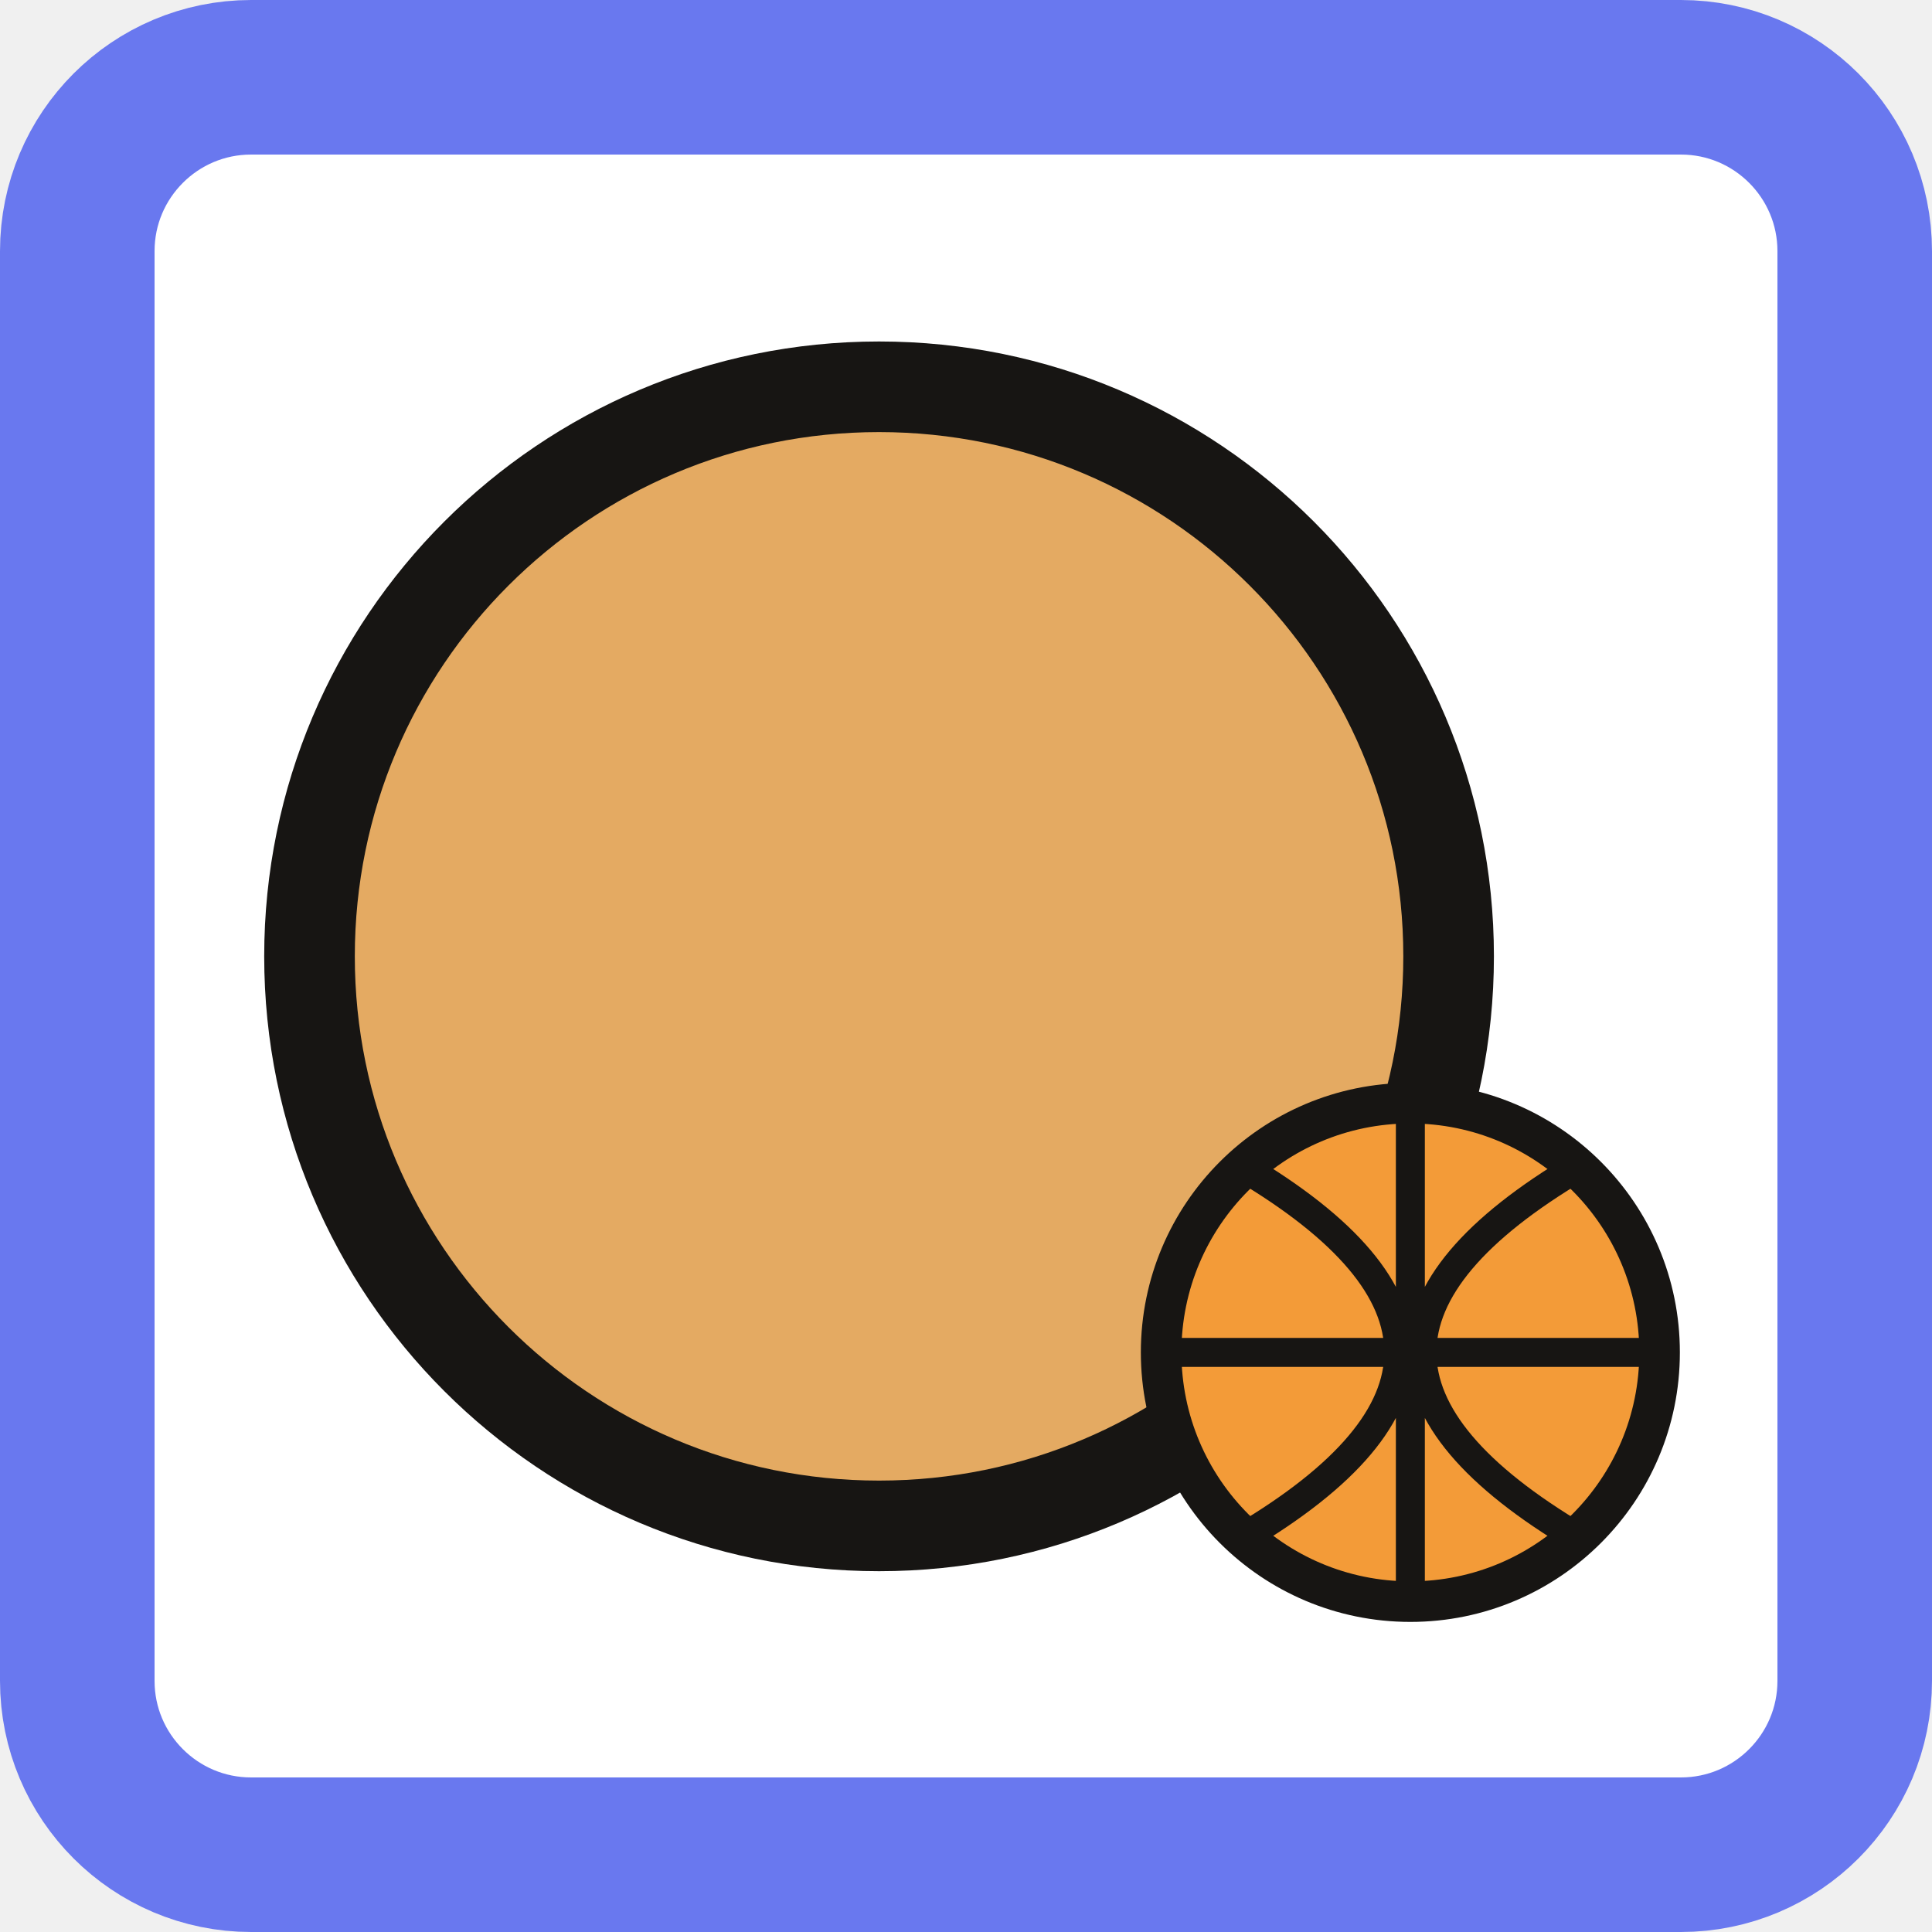
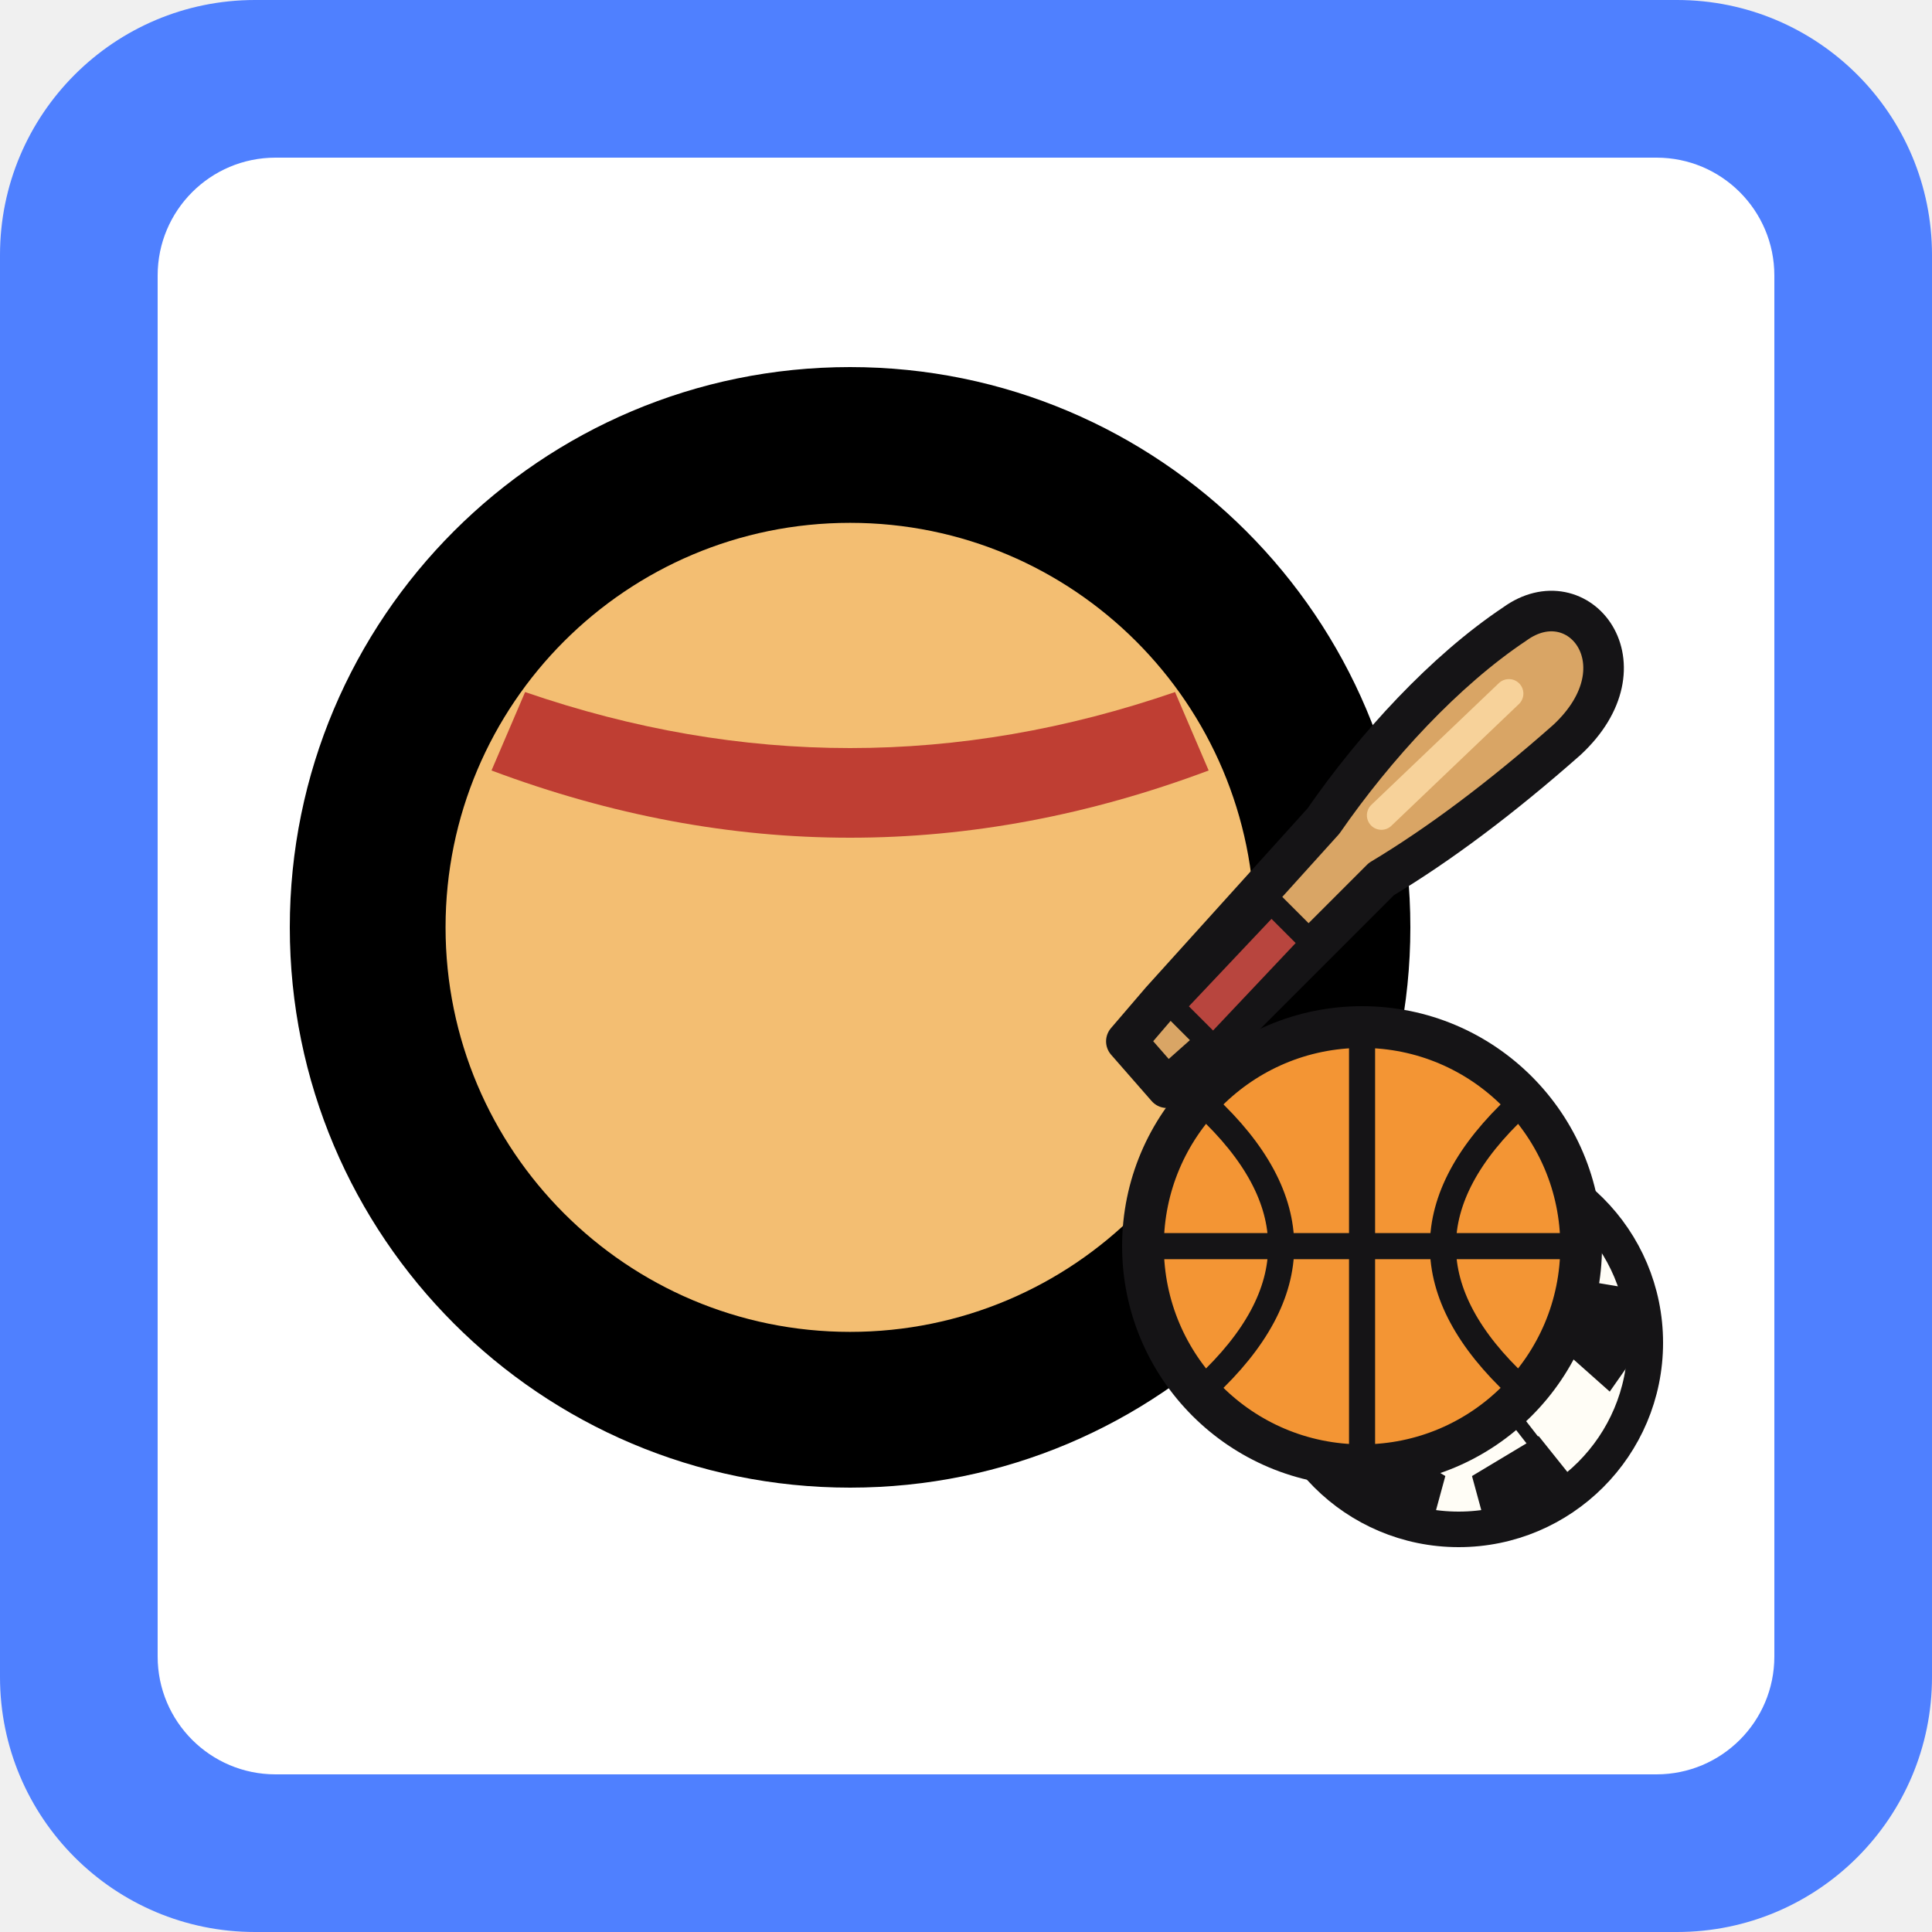
<svg xmlns="http://www.w3.org/2000/svg" width="100" height="100" viewBox="0 0 100 100">
-   <g stroke="#171513" stroke-width="7" stroke-linejoin="round">
-     <rect x="4" y="4" width="92" height="92" rx="9" fill="#fff" stroke="#6978ef" stroke-width="8" />
-     <g transform="translate(12 16) scale(0.67)">
-       <circle cx="50" cy="50" r="44" fill="#e4aa62" />
+   <defs>
+     <clipPath id="inside">
+       <rect x="10.5" y="10.5" width="79" height="79" rx="4" />
+     </clipPath>
+   </defs>
+   <rect width="100" height="100" rx="13.2" fill="#4f80ff" />
+   <rect x="8.16" y="8.16" width="83.68" height="83.68" rx="6.1" fill="#fff" />
+   <g clip-path="url(#inside)">
+     <g transform="translate(15 19) scale(0.58)">
+       <circle cx="50" cy="50" r="50" fill="#000" />
+       <circle cx="50" cy="50" r="36.1" fill="#f3be72" />
+       <path d="M18 36q32 12 64 0l-3-7q-29 10-58 0Z" fill="#bf3e33" />
    </g>
-     <g transform="translate(58 55) scale(0.3)">
-       <circle cx="50" cy="50" r="43" fill="#f39b38" />
-       <path d="M8 50h84M50 8v84M21 18q54 32 0 64M79 18q-54 32 0 64" fill="none" stroke-width="5" />
+     <g transform="translate(55 29) scale(0.3)">
+       <g stroke-linecap="round" stroke-linejoin="round">
+         <path d="M11 83l7 8 9-8 28-28q15-9 32-24c14-13 2-28-9-20-12 8-24 21-33 34L17 76Z" fill="#d9a565" stroke="#151416" stroke-width="7" />
+         <path d="m19 77 7 7 17-18-7-7Z" fill="#b8453e" stroke="#151416" stroke-width="4" />
+         <path d="M55 44 77 23" fill="none" stroke="#f7d29a" stroke-width="5" />
+       </g>
+     </g>
+     <g transform="translate(64 58) scale(0.23)">
+       <g stroke-linecap="round" stroke-linejoin="round">
+         <circle cx="50" cy="50" r="42" fill="#fffdf6" stroke="#151416" stroke-width="8" />
+         <path d="m50 30 19 14-7 23H38l-7-23Z M34 11l16-3 16 3-6 9H40ZM10 38l12-2 3 17-9 8-7-10ZM90 38l-12-2-3 17 9 8 7-10ZM24 81l8-10 15 9-3 11ZM76 81l-8-10-15 9 3 11Z" fill="#151416" />
+         <path d="M50 17v15m18 12 12-6M62 66l7 9M38 66l-7 9M32 44l-12-6" fill="none" stroke="#151416" stroke-width="3" />
+       </g>
+     </g>
+     <g transform="translate(57 51) scale(0.27)">
+       <g stroke-linecap="round" stroke-linejoin="round">
+         <circle cx="50" cy="50" r="42" fill="#f39534" stroke="#151416" stroke-width="8" />
+         <path d="M50 9v82M9 50h82M20 23q29 27 0 54m60-54q-29 27 0 54" fill="none" stroke="#151416" stroke-width="5" />
+       </g>
    </g>
  </g>
</svg>
